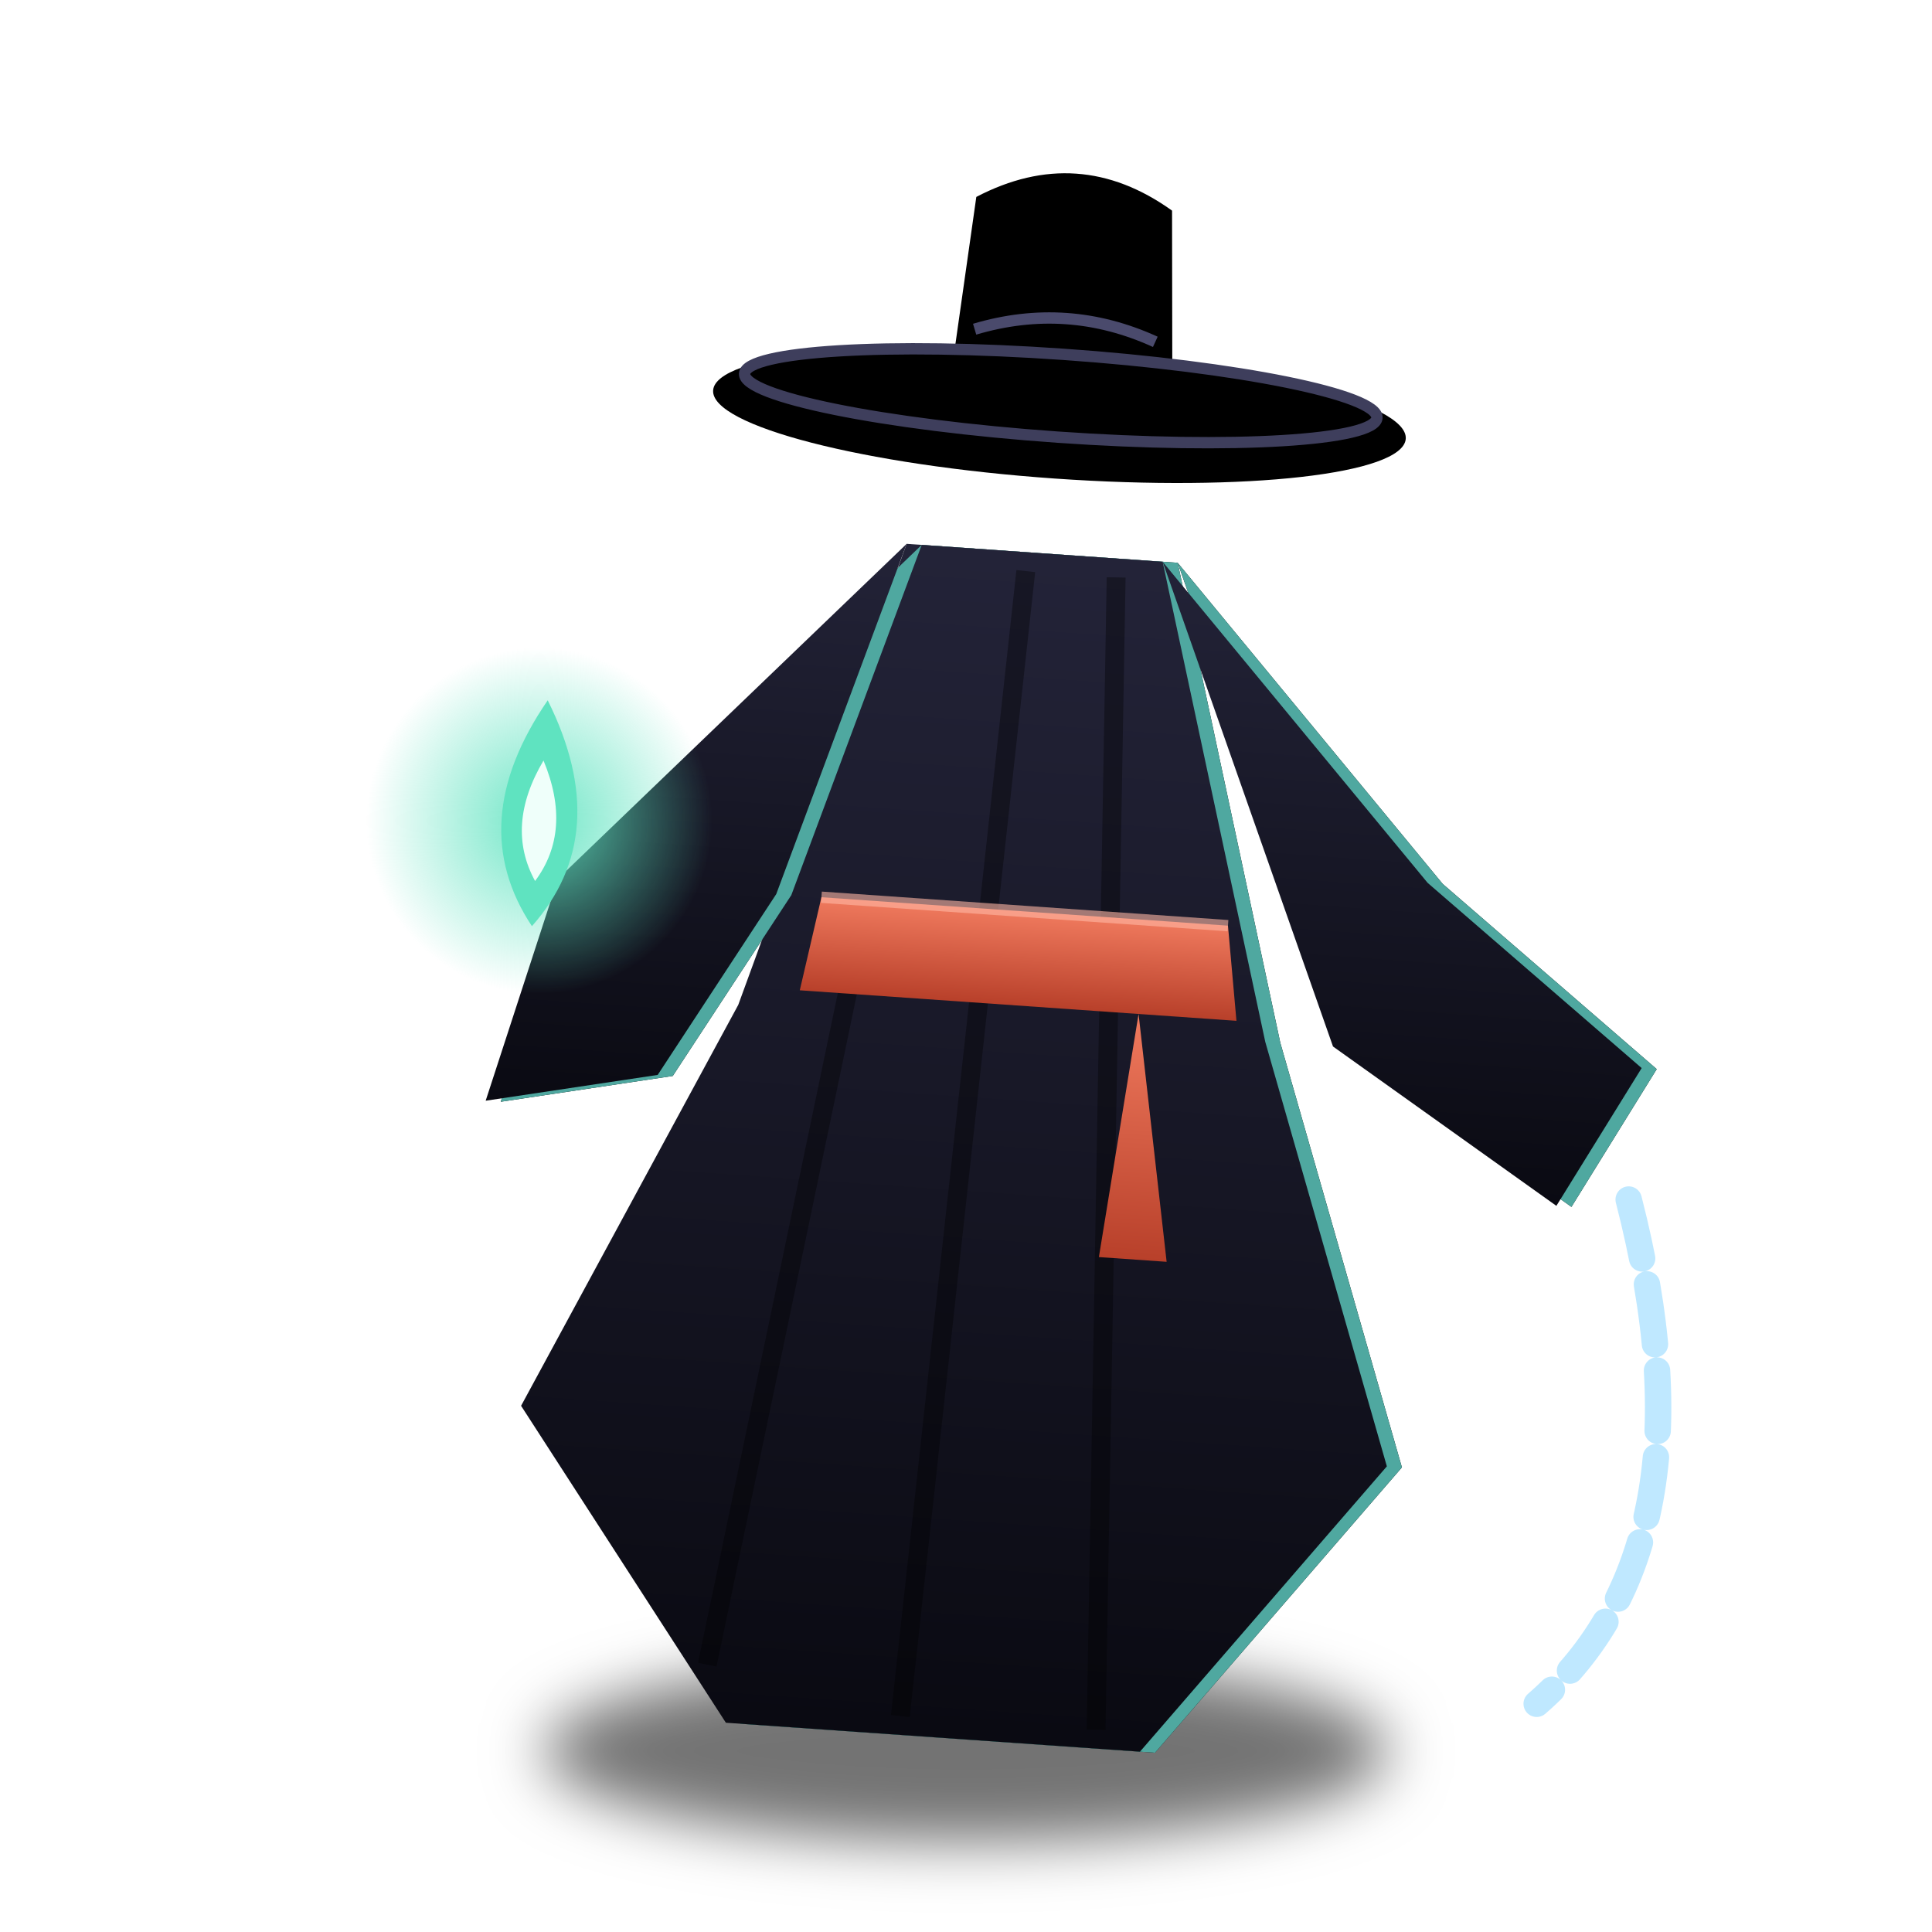
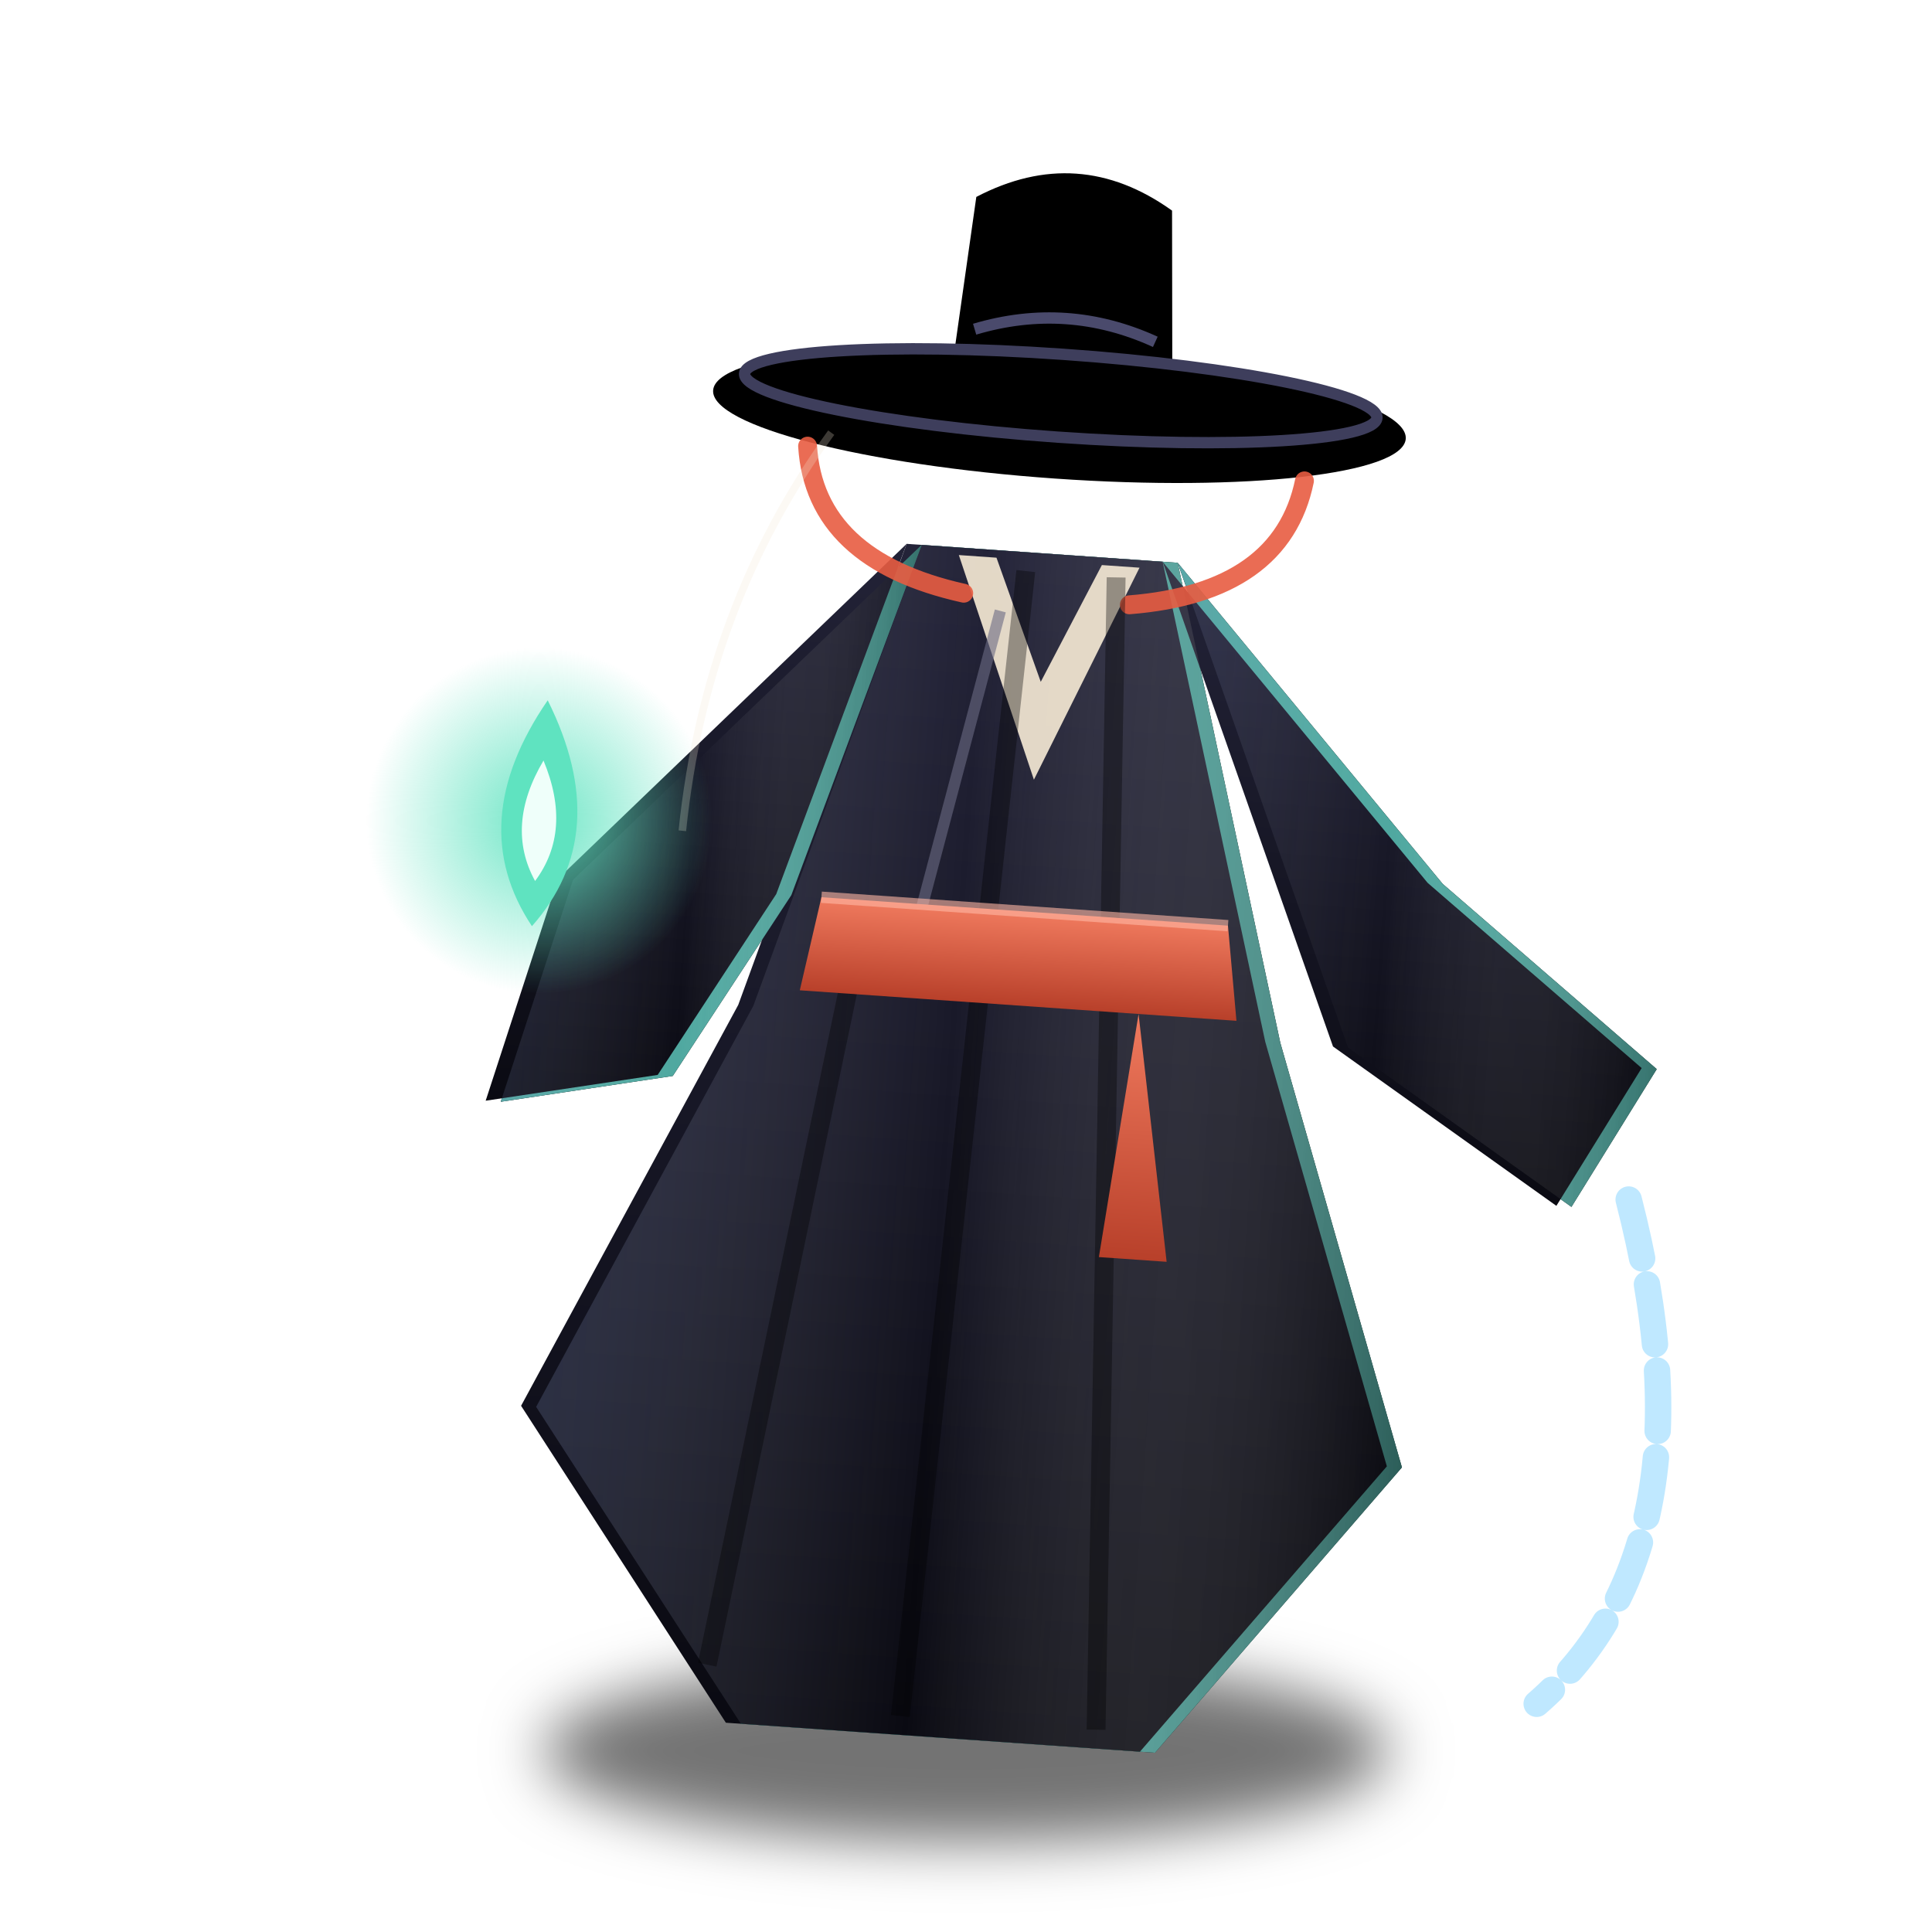
<svg xmlns="http://www.w3.org/2000/svg" xmlns:xlink="http://www.w3.org/1999/xlink" width="256" height="256" viewBox="0 0 256 256">
  <defs>
    <linearGradient id="body" x1="0" y1="0" x2="0" y2="1">
      <stop offset="0" stop-color="#232338" stop-opacity="1" />
      <stop offset="1" stop-color="#0A0A12" stop-opacity="1" />
    </linearGradient>
    <linearGradient id="band" x1="0" y1="0" x2="0" y2="1">
      <stop offset="0" stop-color="#F07A5E" stop-opacity="1" />
      <stop offset="1" stop-color="#B8402A" stop-opacity="1" />
    </linearGradient>
    <linearGradient id="hat" x1="0" y1="0" x2="0" y2="1">
      <stop offset="0" stop-color="#2E2E46" stop-opacity="1" />
      <stop offset="1" stop-color="#0E0E18" stop-opacity="1" />
    </linearGradient>
    <radialGradient id="soul">
      <stop offset="0" stop-color="#5FE3C0" stop-opacity="0.9" />
      <stop offset="1" stop-color="#5FE3C0" stop-opacity="0" />
    </radialGradient>
    <radialGradient id="orb">
      <stop offset="0" stop-color="#5FE3C0" stop-opacity="1" />
      <stop offset="1" stop-color="#5FE3C0" stop-opacity="0" />
    </radialGradient>
+     <linearGradient id="vol" x1="0" x2="1">
+       <stop offset="0" stop-color="#8FA0D0" stop-opacity=".22" />
+       <stop offset=".45" stop-color="#fff" stop-opacity="0" />
+       <stop offset="1" stop-color="#000" stop-opacity=".45" />
+     </linearGradient>
    <filter id="blur4" x="-50%" y="-50%" width="200%" height="200%">
      <feGaussianBlur stdDeviation="4" />
    </filter>
    <filter id="blur2" x="-50%" y="-50%" width="200%" height="200%">
      <feGaussianBlur stdDeviation="2" />
    </filter>
    <filter id="blur8" x="-80%" y="-80%" width="260%" height="260%">
      <feGaussianBlur stdDeviation="8" />
    </filter>
  </defs>
  <ellipse cx="128" cy="232" rx="56" ry="12" fill="#000" opacity="0.55" filter="url(#blur4)" />
  <g transform="rotate(4 128 232) translate(128,53) scale(0.5)">
    <g id="coat">
      <path d="M-34,40 L34,40 L70,165 L110,275 L50,355 L-60,355 L-120,275 L-70,165 Z" />
    </g>
    <g id="hat">
      <ellipse cx="0" cy="3" rx="92" ry="17" />
      <path d="M-30,3 L-26,-53 Q0,-69 26,-53 L30,3 Z" />
    </g>
    <g id="arms">
      <path d="M-34,40 L-120,135 L-135,195 L-90,185 L-62,135 Z" />
      <path d="M34,40 L110,120 L170,165 L150,203 L88,165 Z" />
    </g>
    <path d="M165,200 Q195,290 150,335" stroke="#BFE8FF" stroke-width="7" fill="none" stroke-dasharray="16 7" stroke-linecap="round" />
    <use xlink:href="#coat" fill="#4FA8A0" />
    <use xlink:href="#coat" fill="url(#body)" transform="translate(-4,0)" />
    <use xlink:href="#arms" fill="#4FA8A0" />
    <use xlink:href="#arms" fill="url(#body)" transform="translate(-4,0)" />
    <use xlink:href="#hat" fill="#4FA8A0" />
    <use xlink:href="#hat" fill="url(#hat)" transform="translate(-4,0)" />
+     <use xlink:href="#coat" fill="url(#vol)" />
+     <use xlink:href="#arms" fill="url(#vol)" opacity=".7" />
+     <path d="M-24,42 L0,100 L24,42 L14,42 L0,74 L-14,42 Z" fill="#F3E7D3" opacity=".92" />
+     <path d="M-12,56 L-30,150" stroke="#6B6B84" stroke-width="3" opacity=".6" fill="none" />
+     <path d="M-66,16 Q-62,46 -22,52 M66,16 Q62,46 22,52" stroke="#E85C41" stroke-width="5" fill="none" stroke-linecap="round" opacity=".9" />
+     <path d="M-60,12 Q-90,60 -92,120" stroke="#F3E7D3" stroke-width="2" fill="none" opacity=".25" />
    <path d="M-6,45 L-18,350 M18,45 L34,350 M-44,150 L-70,340" stroke="#000" stroke-width="5" opacity=".35" fill="none" />
    <ellipse cx="0" cy="-2" rx="84" ry="11" fill="none" stroke="#3E3E5C" stroke-width="3" />
    <path d="M-24,-18 Q0,-27 24,-18" stroke="#4A4A6C" stroke-width="3" fill="none" />
    <path d="M-54,135 L54,135 L58,160 L-58,160 Z" fill="url(#band)" />
    <path d="M32,160 L44,225 L26,225 Z" fill="url(#band)" />
    <path d="M-54,135 L54,135" stroke="#FFB8A5" stroke-width="3" opacity=".6" />
    <g transform="translate(-130,120)">
      <circle r="46" fill="url(#soul)" />
      <path d="M0,28 q-20,-26 0,-60 q20,34 0,60" fill="#5FE3C0" />
      <path d="M0,16 q-9,-14 0,-32 q9,18 0,32" fill="#EFFFFA" />
    </g>
  </g>
</svg>
